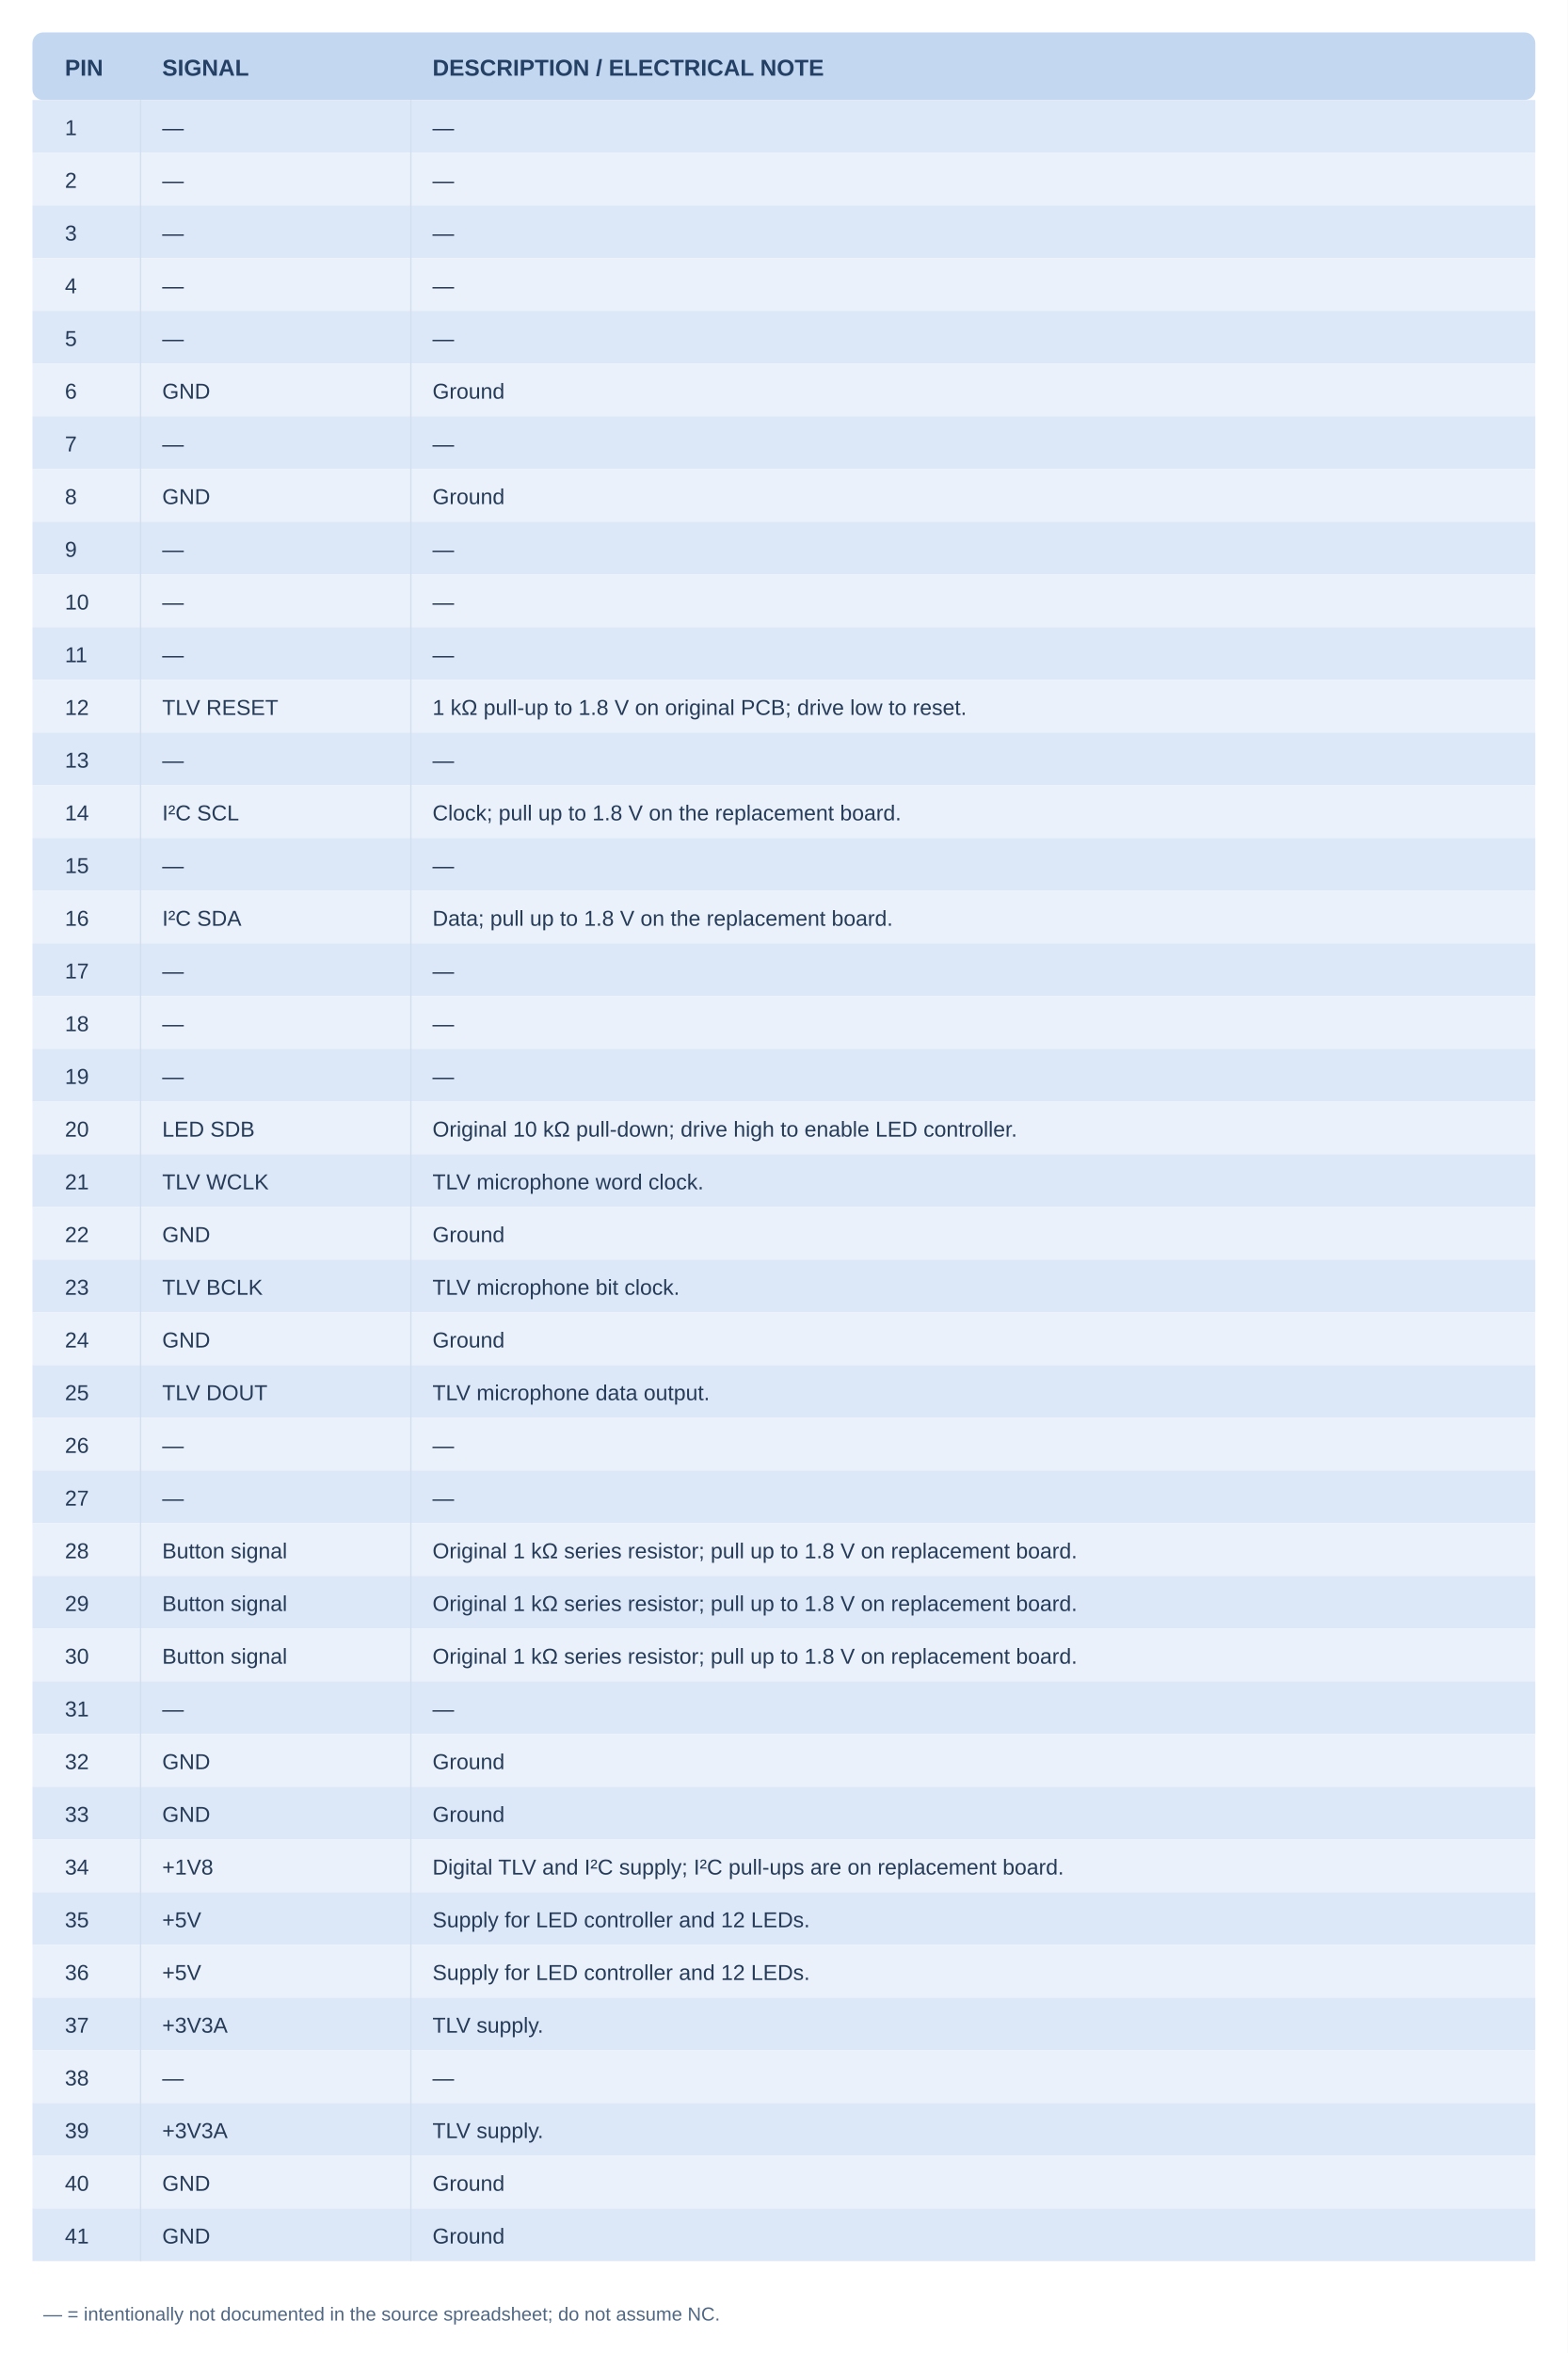
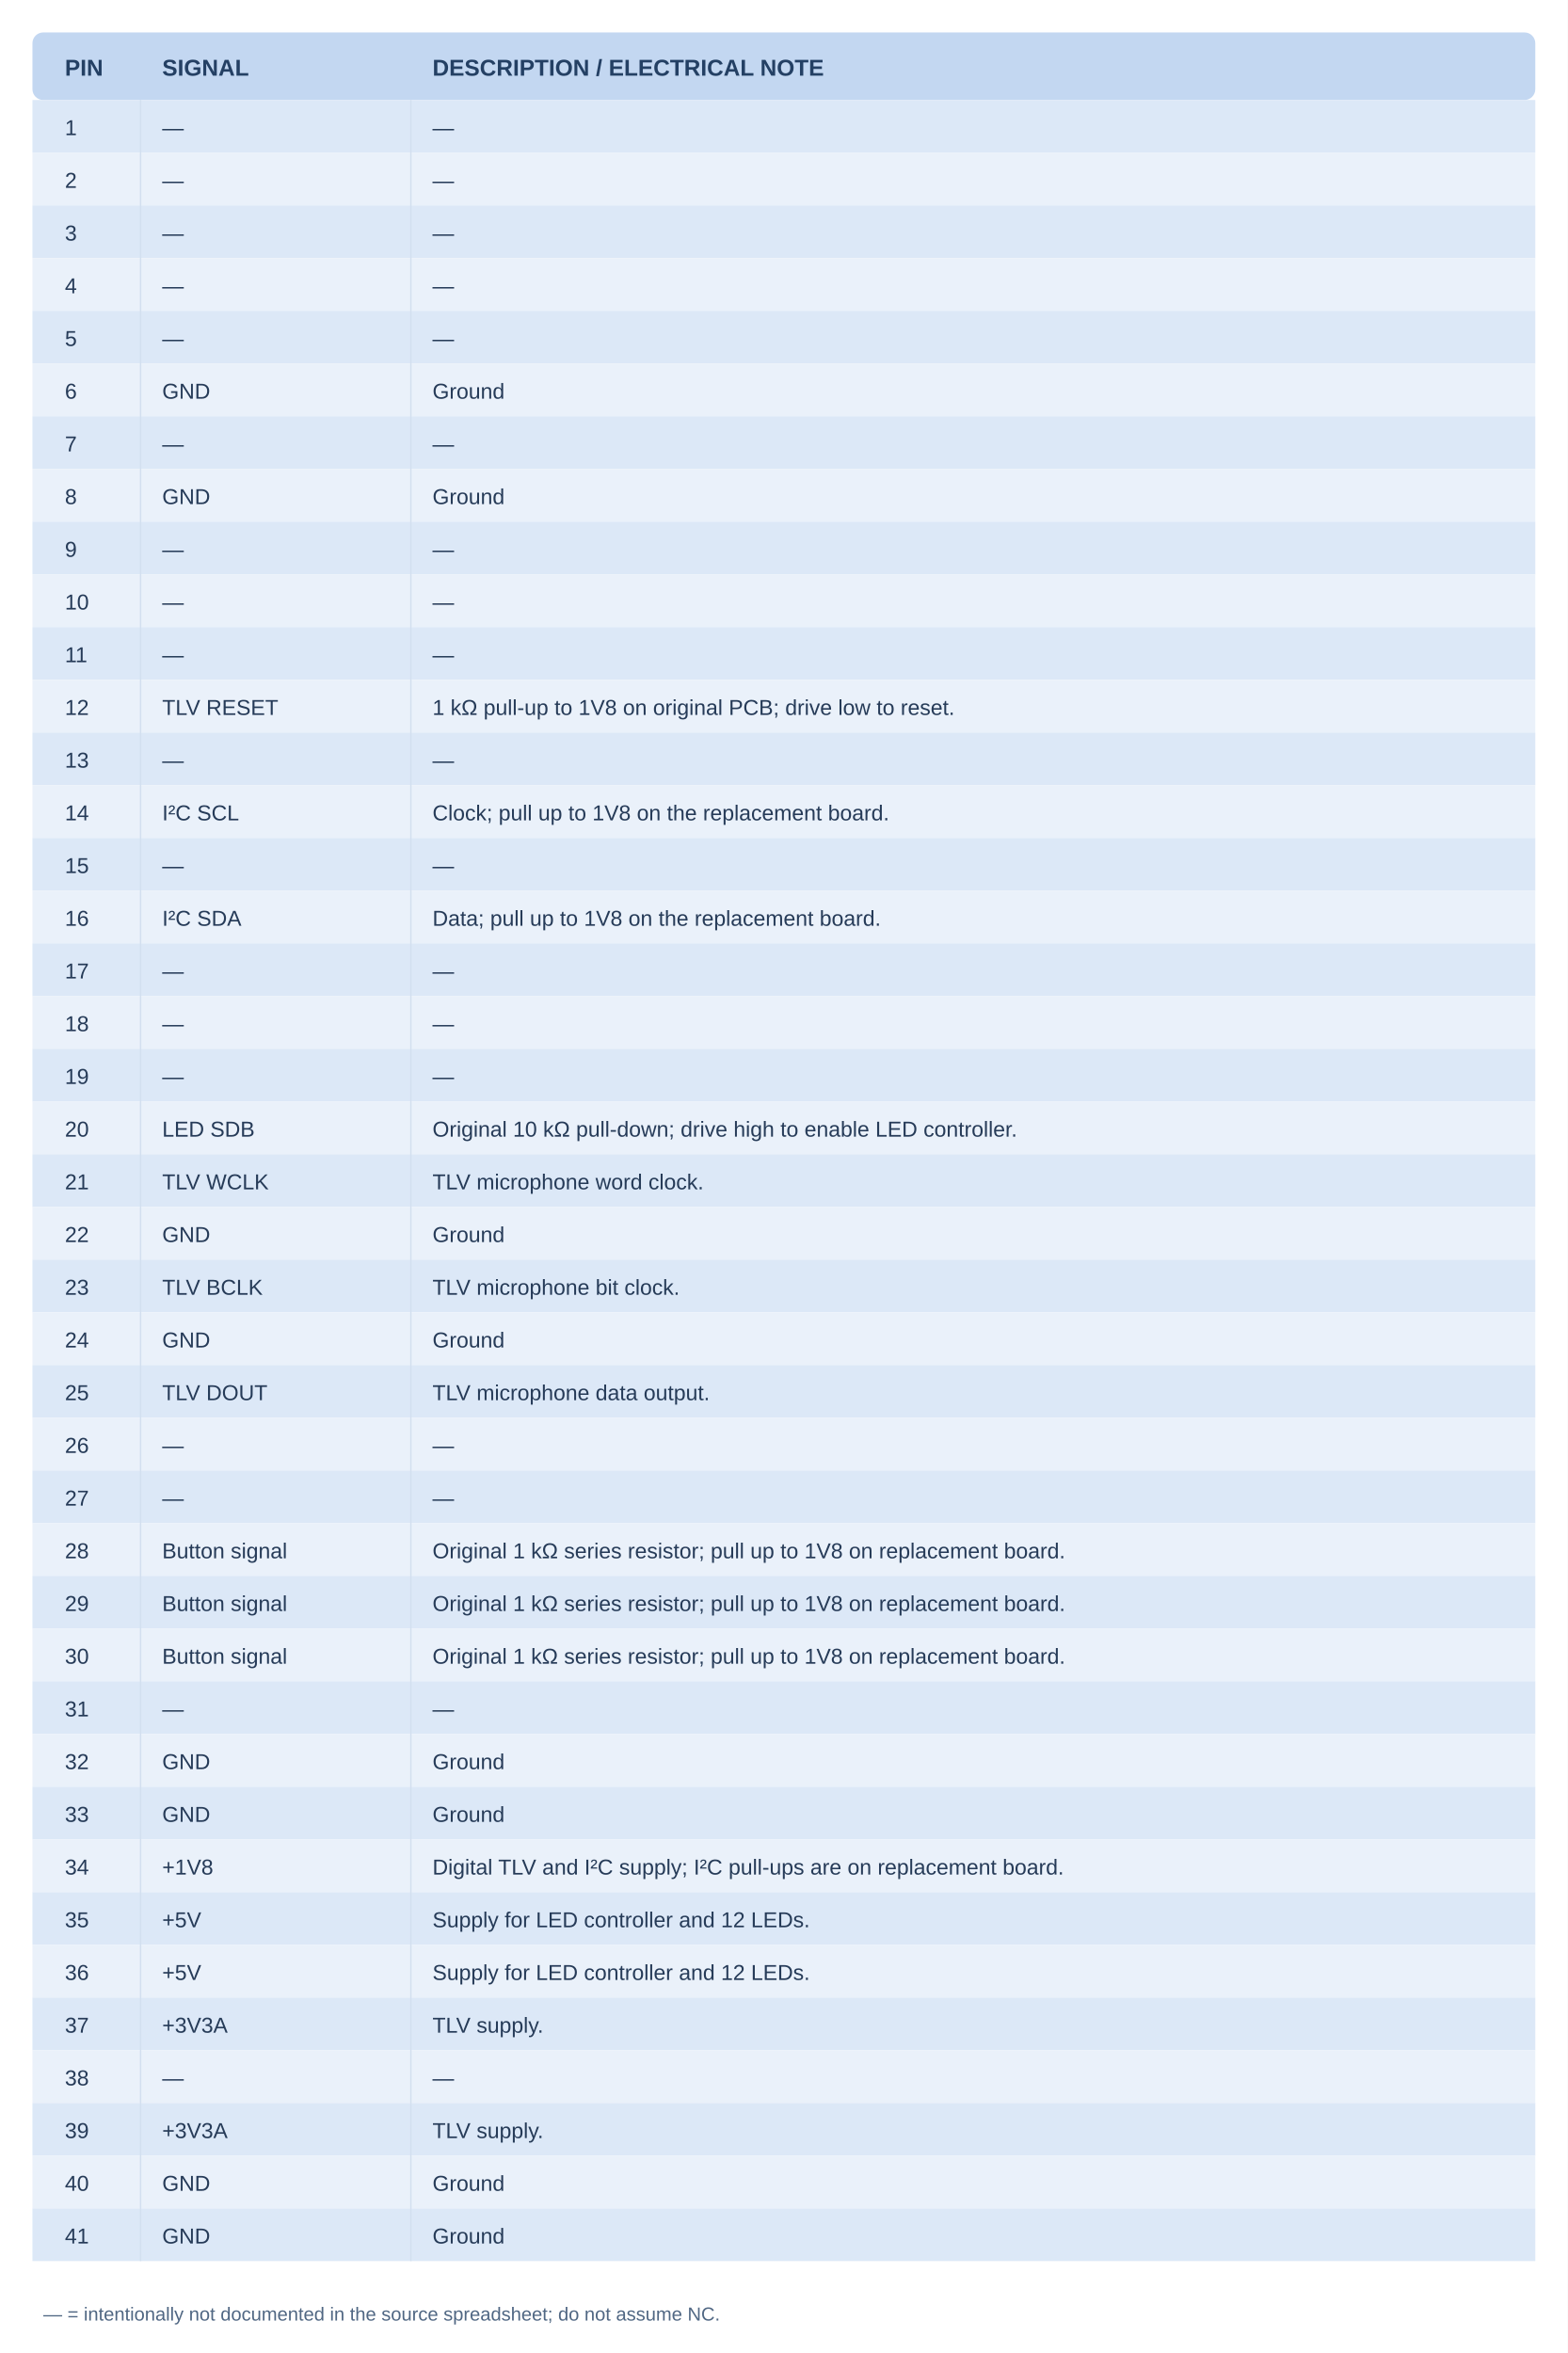
<svg xmlns="http://www.w3.org/2000/svg" width="1160" height="1741" viewBox="0 0 1160 1741" role="img" aria-labelledby="title desc">
  <rect width="1160" height="1741" fill="#ffffff" />
  <rect x="24" y="24" width="1112" height="50" rx="8" fill="#c3d7f1" />
  <g fill="#244064" font-family="Arial, Helvetica, sans-serif" font-size="17" font-weight="700">
    <text x="48" y="56">PIN</text>
    <text x="120" y="56">SIGNAL</text>
    <text x="320" y="56">DESCRIPTION / ELECTRICAL NOTE</text>
  </g>
  <rect x="24" y="74" width="1112" height="39" fill="#dce8f7" />
  <g fill="#263b58" font-family="Arial, Helvetica, sans-serif" font-size="16">
    <text x="48" y="100">1</text>
    <text x="120" y="100">—</text>
    <text x="320" y="100">—</text>
  </g>
  <rect x="24" y="113" width="1112" height="39" fill="#eaf1fa" />
  <g fill="#263b58" font-family="Arial, Helvetica, sans-serif" font-size="16">
    <text x="48" y="139">2</text>
    <text x="120" y="139">—</text>
    <text x="320" y="139">—</text>
  </g>
  <rect x="24" y="152" width="1112" height="39" fill="#dce8f7" />
  <g fill="#263b58" font-family="Arial, Helvetica, sans-serif" font-size="16">
    <text x="48" y="178">3</text>
    <text x="120" y="178">—</text>
    <text x="320" y="178">—</text>
  </g>
  <rect x="24" y="191" width="1112" height="39" fill="#eaf1fa" />
  <g fill="#263b58" font-family="Arial, Helvetica, sans-serif" font-size="16">
    <text x="48" y="217">4</text>
    <text x="120" y="217">—</text>
    <text x="320" y="217">—</text>
  </g>
  <rect x="24" y="230" width="1112" height="39" fill="#dce8f7" />
  <g fill="#263b58" font-family="Arial, Helvetica, sans-serif" font-size="16">
    <text x="48" y="256">5</text>
    <text x="120" y="256">—</text>
    <text x="320" y="256">—</text>
  </g>
  <rect x="24" y="269" width="1112" height="39" fill="#eaf1fa" />
  <g fill="#263b58" font-family="Arial, Helvetica, sans-serif" font-size="16">
    <text x="48" y="295">6</text>
    <text x="120" y="295">GND</text>
    <text x="320" y="295">Ground</text>
  </g>
  <rect x="24" y="308" width="1112" height="39" fill="#dce8f7" />
  <g fill="#263b58" font-family="Arial, Helvetica, sans-serif" font-size="16">
    <text x="48" y="334">7</text>
    <text x="120" y="334">—</text>
    <text x="320" y="334">—</text>
  </g>
  <rect x="24" y="347" width="1112" height="39" fill="#eaf1fa" />
  <g fill="#263b58" font-family="Arial, Helvetica, sans-serif" font-size="16">
    <text x="48" y="373">8</text>
    <text x="120" y="373">GND</text>
    <text x="320" y="373">Ground</text>
  </g>
  <rect x="24" y="386" width="1112" height="39" fill="#dce8f7" />
  <g fill="#263b58" font-family="Arial, Helvetica, sans-serif" font-size="16">
    <text x="48" y="412">9</text>
    <text x="120" y="412">—</text>
    <text x="320" y="412">—</text>
  </g>
  <rect x="24" y="425" width="1112" height="39" fill="#eaf1fa" />
  <g fill="#263b58" font-family="Arial, Helvetica, sans-serif" font-size="16">
    <text x="48" y="451">10</text>
    <text x="120" y="451">—</text>
    <text x="320" y="451">—</text>
  </g>
  <rect x="24" y="464" width="1112" height="39" fill="#dce8f7" />
  <g fill="#263b58" font-family="Arial, Helvetica, sans-serif" font-size="16">
    <text x="48" y="490">11</text>
    <text x="120" y="490">—</text>
    <text x="320" y="490">—</text>
  </g>
  <rect x="24" y="503" width="1112" height="39" fill="#eaf1fa" />
  <g fill="#263b58" font-family="Arial, Helvetica, sans-serif" font-size="16">
    <text x="48" y="529">12</text>
    <text x="120" y="529">TLV RESET</text>
-     <text x="320" y="529">1 kΩ pull-up to 1.8 V on original PCB; drive low to reset.</text>
+     <text x="320" y="529">1 kΩ pull-up to 1V8 on original PCB; drive low to reset.</text>
  </g>
  <rect x="24" y="542" width="1112" height="39" fill="#dce8f7" />
  <g fill="#263b58" font-family="Arial, Helvetica, sans-serif" font-size="16">
    <text x="48" y="568">13</text>
    <text x="120" y="568">—</text>
    <text x="320" y="568">—</text>
  </g>
  <rect x="24" y="581" width="1112" height="39" fill="#eaf1fa" />
  <g fill="#263b58" font-family="Arial, Helvetica, sans-serif" font-size="16">
    <text x="48" y="607">14</text>
    <text x="120" y="607">I²C SCL</text>
-     <text x="320" y="607">Clock; pull up to 1.8 V on the replacement board.</text>
+     <text x="320" y="607">Clock; pull up to 1V8 on the replacement board.</text>
  </g>
  <rect x="24" y="620" width="1112" height="39" fill="#dce8f7" />
  <g fill="#263b58" font-family="Arial, Helvetica, sans-serif" font-size="16">
    <text x="48" y="646">15</text>
    <text x="120" y="646">—</text>
    <text x="320" y="646">—</text>
  </g>
  <rect x="24" y="659" width="1112" height="39" fill="#eaf1fa" />
  <g fill="#263b58" font-family="Arial, Helvetica, sans-serif" font-size="16">
    <text x="48" y="685">16</text>
    <text x="120" y="685">I²C SDA</text>
-     <text x="320" y="685">Data; pull up to 1.8 V on the replacement board.</text>
+     <text x="320" y="685">Data; pull up to 1V8 on the replacement board.</text>
  </g>
  <rect x="24" y="698" width="1112" height="39" fill="#dce8f7" />
  <g fill="#263b58" font-family="Arial, Helvetica, sans-serif" font-size="16">
    <text x="48" y="724">17</text>
    <text x="120" y="724">—</text>
    <text x="320" y="724">—</text>
  </g>
  <rect x="24" y="737" width="1112" height="39" fill="#eaf1fa" />
  <g fill="#263b58" font-family="Arial, Helvetica, sans-serif" font-size="16">
    <text x="48" y="763">18</text>
    <text x="120" y="763">—</text>
    <text x="320" y="763">—</text>
  </g>
  <rect x="24" y="776" width="1112" height="39" fill="#dce8f7" />
  <g fill="#263b58" font-family="Arial, Helvetica, sans-serif" font-size="16">
    <text x="48" y="802">19</text>
    <text x="120" y="802">—</text>
    <text x="320" y="802">—</text>
  </g>
  <rect x="24" y="815" width="1112" height="39" fill="#eaf1fa" />
  <g fill="#263b58" font-family="Arial, Helvetica, sans-serif" font-size="16">
    <text x="48" y="841">20</text>
    <text x="120" y="841">LED SDB</text>
    <text x="320" y="841">Original 10 kΩ pull-down; drive high to enable LED controller.</text>
  </g>
  <rect x="24" y="854" width="1112" height="39" fill="#dce8f7" />
  <g fill="#263b58" font-family="Arial, Helvetica, sans-serif" font-size="16">
    <text x="48" y="880">21</text>
    <text x="120" y="880">TLV WCLK</text>
    <text x="320" y="880">TLV microphone word clock.</text>
  </g>
  <rect x="24" y="893" width="1112" height="39" fill="#eaf1fa" />
  <g fill="#263b58" font-family="Arial, Helvetica, sans-serif" font-size="16">
    <text x="48" y="919">22</text>
    <text x="120" y="919">GND</text>
    <text x="320" y="919">Ground</text>
  </g>
  <rect x="24" y="932" width="1112" height="39" fill="#dce8f7" />
  <g fill="#263b58" font-family="Arial, Helvetica, sans-serif" font-size="16">
    <text x="48" y="958">23</text>
    <text x="120" y="958">TLV BCLK</text>
    <text x="320" y="958">TLV microphone bit clock.</text>
  </g>
  <rect x="24" y="971" width="1112" height="39" fill="#eaf1fa" />
  <g fill="#263b58" font-family="Arial, Helvetica, sans-serif" font-size="16">
    <text x="48" y="997">24</text>
    <text x="120" y="997">GND</text>
    <text x="320" y="997">Ground</text>
  </g>
  <rect x="24" y="1010" width="1112" height="39" fill="#dce8f7" />
  <g fill="#263b58" font-family="Arial, Helvetica, sans-serif" font-size="16">
    <text x="48" y="1036">25</text>
    <text x="120" y="1036">TLV DOUT</text>
    <text x="320" y="1036">TLV microphone data output.</text>
  </g>
  <rect x="24" y="1049" width="1112" height="39" fill="#eaf1fa" />
  <g fill="#263b58" font-family="Arial, Helvetica, sans-serif" font-size="16">
    <text x="48" y="1075">26</text>
    <text x="120" y="1075">—</text>
    <text x="320" y="1075">—</text>
  </g>
  <rect x="24" y="1088" width="1112" height="39" fill="#dce8f7" />
  <g fill="#263b58" font-family="Arial, Helvetica, sans-serif" font-size="16">
    <text x="48" y="1114">27</text>
    <text x="120" y="1114">—</text>
    <text x="320" y="1114">—</text>
  </g>
  <rect x="24" y="1127" width="1112" height="39" fill="#eaf1fa" />
  <g fill="#263b58" font-family="Arial, Helvetica, sans-serif" font-size="16">
    <text x="48" y="1153">28</text>
    <text x="120" y="1153">Button signal</text>
-     <text x="320" y="1153">Original 1 kΩ series resistor; pull up to 1.8 V on replacement board.</text>
+     <text x="320" y="1153">Original 1 kΩ series resistor; pull up to 1V8 on replacement board.</text>
  </g>
  <rect x="24" y="1166" width="1112" height="39" fill="#dce8f7" />
  <g fill="#263b58" font-family="Arial, Helvetica, sans-serif" font-size="16">
    <text x="48" y="1192">29</text>
    <text x="120" y="1192">Button signal</text>
-     <text x="320" y="1192">Original 1 kΩ series resistor; pull up to 1.8 V on replacement board.</text>
+     <text x="320" y="1192">Original 1 kΩ series resistor; pull up to 1V8 on replacement board.</text>
  </g>
  <rect x="24" y="1205" width="1112" height="39" fill="#eaf1fa" />
  <g fill="#263b58" font-family="Arial, Helvetica, sans-serif" font-size="16">
    <text x="48" y="1231">30</text>
    <text x="120" y="1231">Button signal</text>
-     <text x="320" y="1231">Original 1 kΩ series resistor; pull up to 1.8 V on replacement board.</text>
+     <text x="320" y="1231">Original 1 kΩ series resistor; pull up to 1V8 on replacement board.</text>
  </g>
  <rect x="24" y="1244" width="1112" height="39" fill="#dce8f7" />
  <g fill="#263b58" font-family="Arial, Helvetica, sans-serif" font-size="16">
    <text x="48" y="1270">31</text>
    <text x="120" y="1270">—</text>
    <text x="320" y="1270">—</text>
  </g>
  <rect x="24" y="1283" width="1112" height="39" fill="#eaf1fa" />
  <g fill="#263b58" font-family="Arial, Helvetica, sans-serif" font-size="16">
    <text x="48" y="1309">32</text>
    <text x="120" y="1309">GND</text>
    <text x="320" y="1309">Ground</text>
  </g>
  <rect x="24" y="1322" width="1112" height="39" fill="#dce8f7" />
  <g fill="#263b58" font-family="Arial, Helvetica, sans-serif" font-size="16">
    <text x="48" y="1348">33</text>
    <text x="120" y="1348">GND</text>
    <text x="320" y="1348">Ground</text>
  </g>
  <rect x="24" y="1361" width="1112" height="39" fill="#eaf1fa" />
  <g fill="#263b58" font-family="Arial, Helvetica, sans-serif" font-size="16">
    <text x="48" y="1387">34</text>
    <text x="120" y="1387">+1V8</text>
    <text x="320" y="1387">Digital TLV and I²C supply; I²C pull-ups are on replacement board.</text>
  </g>
  <rect x="24" y="1400" width="1112" height="39" fill="#dce8f7" />
  <g fill="#263b58" font-family="Arial, Helvetica, sans-serif" font-size="16">
    <text x="48" y="1426">35</text>
    <text x="120" y="1426">+5V</text>
    <text x="320" y="1426">Supply for LED controller and 12 LEDs.</text>
  </g>
  <rect x="24" y="1439" width="1112" height="39" fill="#eaf1fa" />
  <g fill="#263b58" font-family="Arial, Helvetica, sans-serif" font-size="16">
    <text x="48" y="1465">36</text>
    <text x="120" y="1465">+5V</text>
    <text x="320" y="1465">Supply for LED controller and 12 LEDs.</text>
  </g>
  <rect x="24" y="1478" width="1112" height="39" fill="#dce8f7" />
  <g fill="#263b58" font-family="Arial, Helvetica, sans-serif" font-size="16">
    <text x="48" y="1504">37</text>
    <text x="120" y="1504">+3V3A</text>
    <text x="320" y="1504">TLV supply.</text>
  </g>
  <rect x="24" y="1517" width="1112" height="39" fill="#eaf1fa" />
  <g fill="#263b58" font-family="Arial, Helvetica, sans-serif" font-size="16">
    <text x="48" y="1543">38</text>
    <text x="120" y="1543">—</text>
    <text x="320" y="1543">—</text>
  </g>
  <rect x="24" y="1556" width="1112" height="39" fill="#dce8f7" />
  <g fill="#263b58" font-family="Arial, Helvetica, sans-serif" font-size="16">
    <text x="48" y="1582">39</text>
    <text x="120" y="1582">+3V3A</text>
    <text x="320" y="1582">TLV supply.</text>
  </g>
  <rect x="24" y="1595" width="1112" height="39" fill="#eaf1fa" />
  <g fill="#263b58" font-family="Arial, Helvetica, sans-serif" font-size="16">
    <text x="48" y="1621">40</text>
    <text x="120" y="1621">GND</text>
    <text x="320" y="1621">Ground</text>
  </g>
  <rect x="24" y="1634" width="1112" height="39" fill="#dce8f7" />
  <g fill="#263b58" font-family="Arial, Helvetica, sans-serif" font-size="16">
    <text x="48" y="1660">41</text>
    <text x="120" y="1660">GND</text>
    <text x="320" y="1660">Ground</text>
  </g>
  <path d="M104 74V1673 M304 74V1673" stroke="#d2dfef" stroke-width="1" />
  <text x="32" y="1717" fill="#506783" font-family="Arial, Helvetica, sans-serif" font-size="14">— = intentionally not documented in the source spreadsheet; do not assume NC.</text>
</svg>
